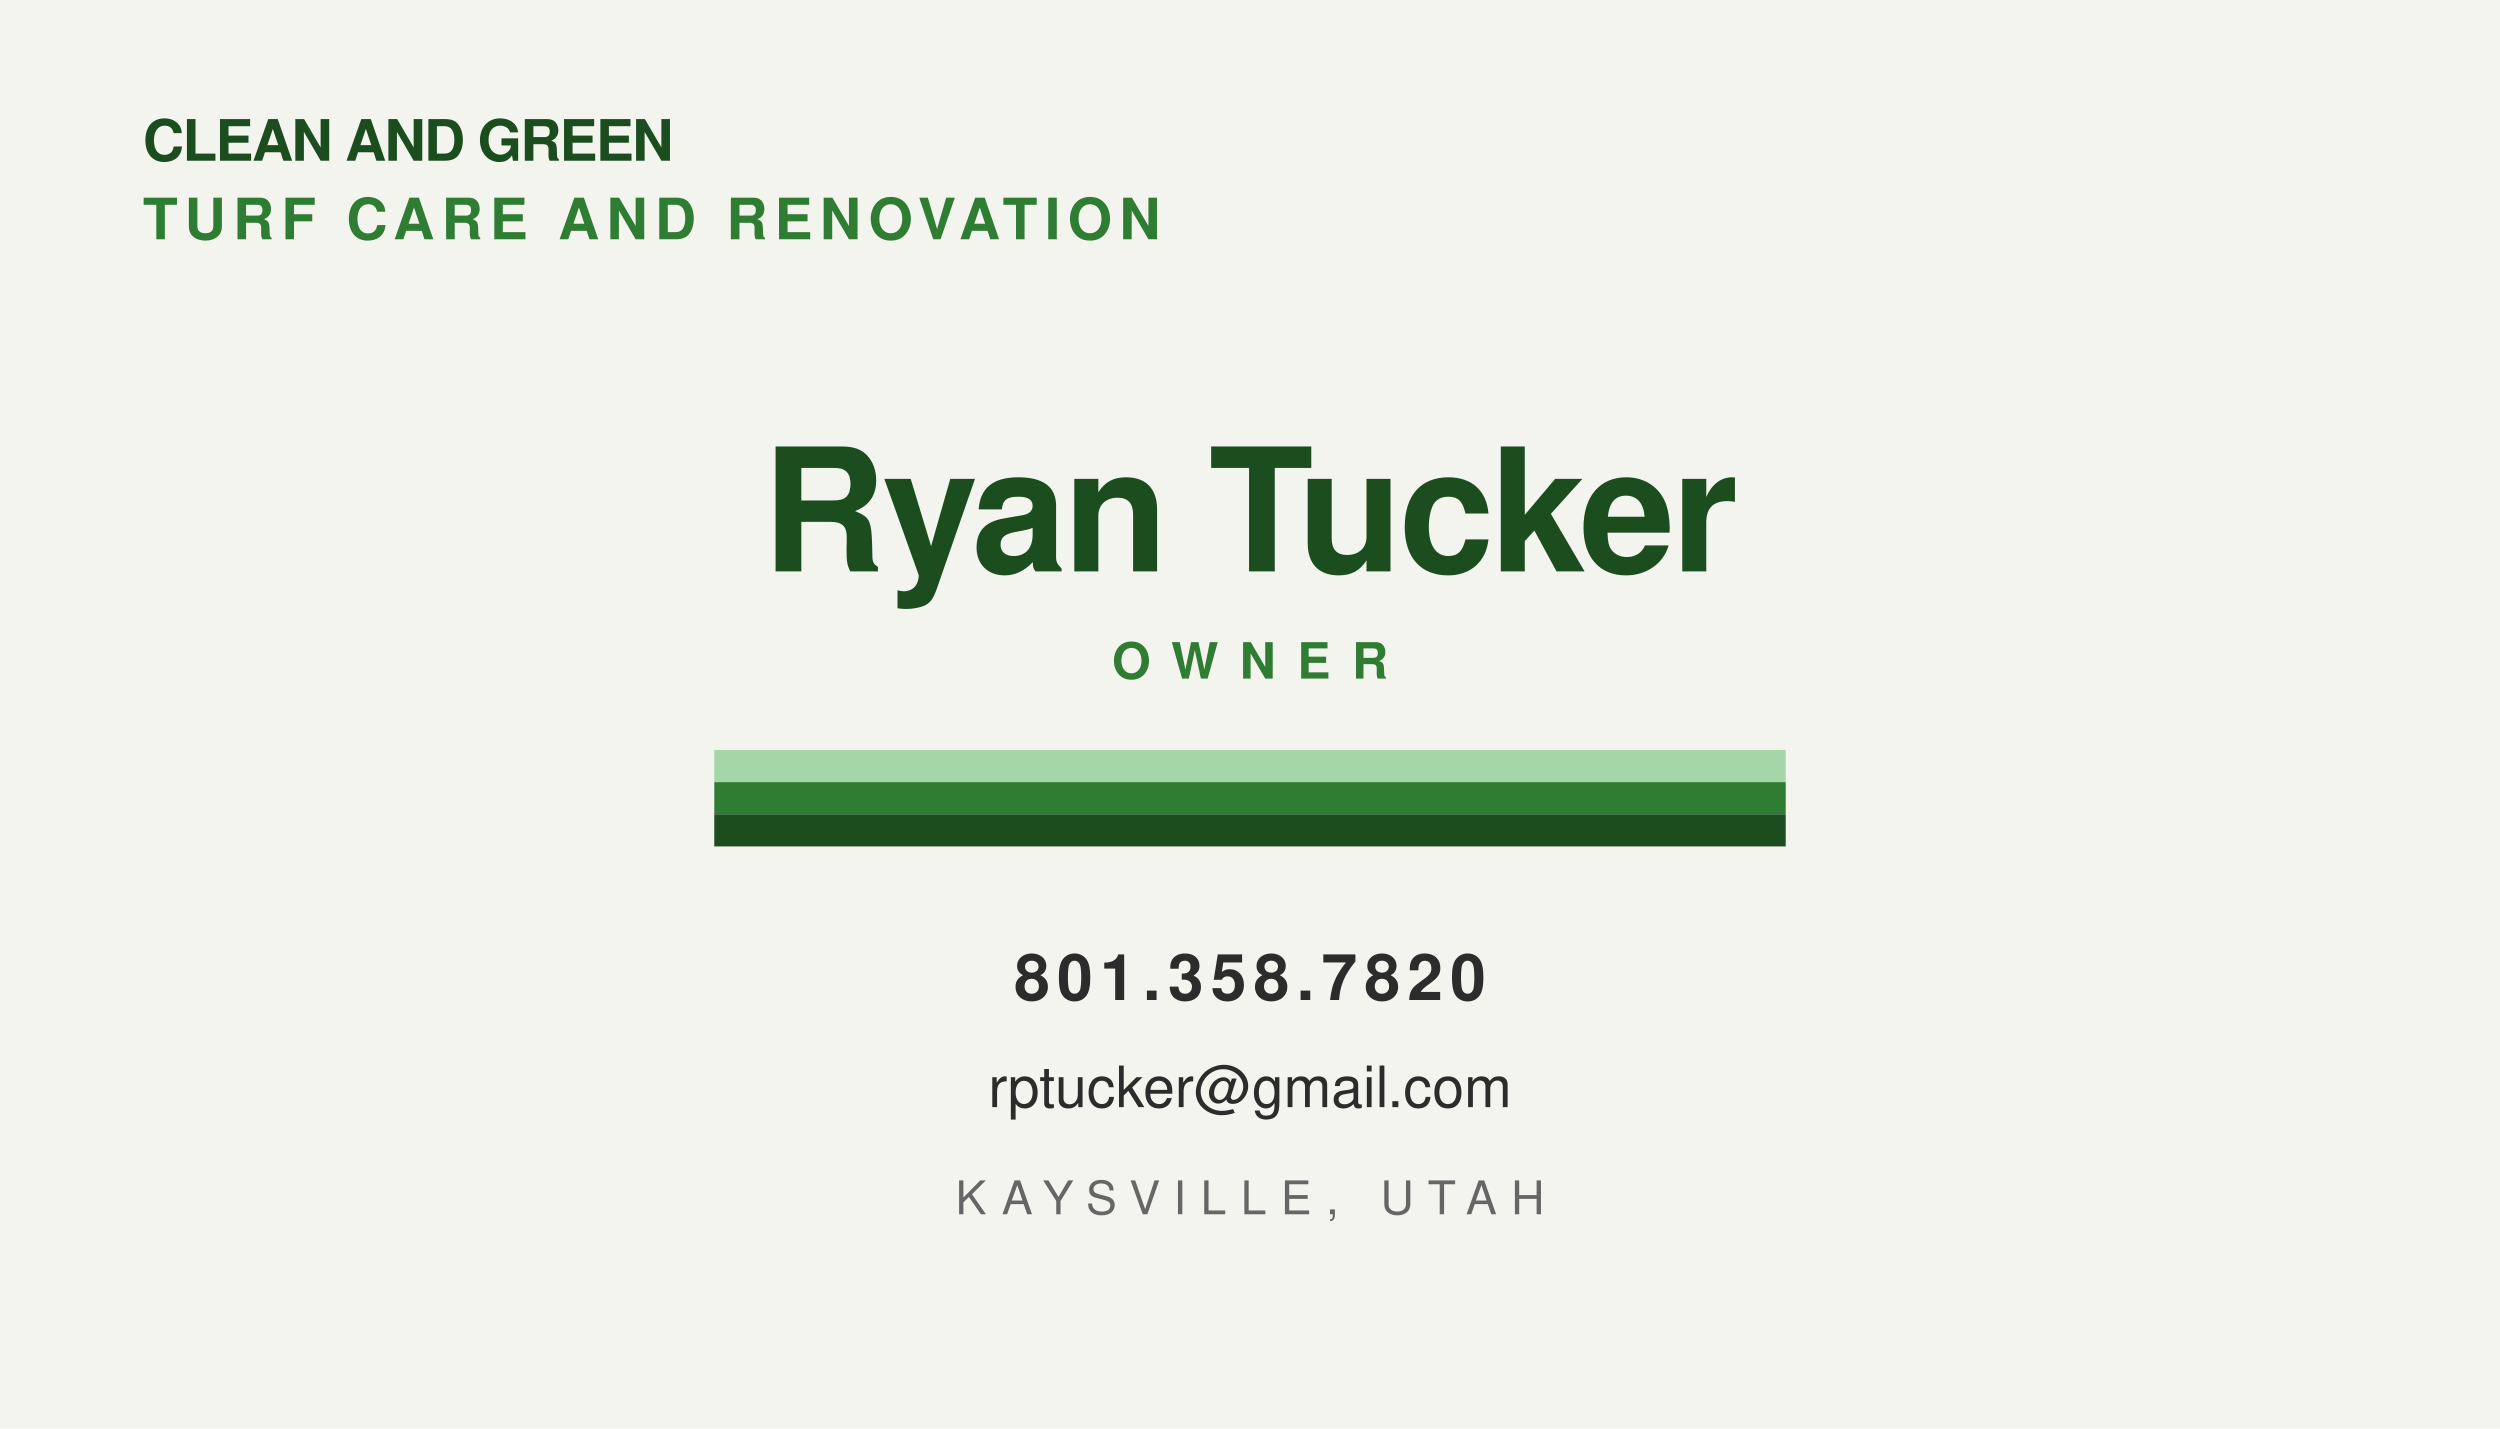
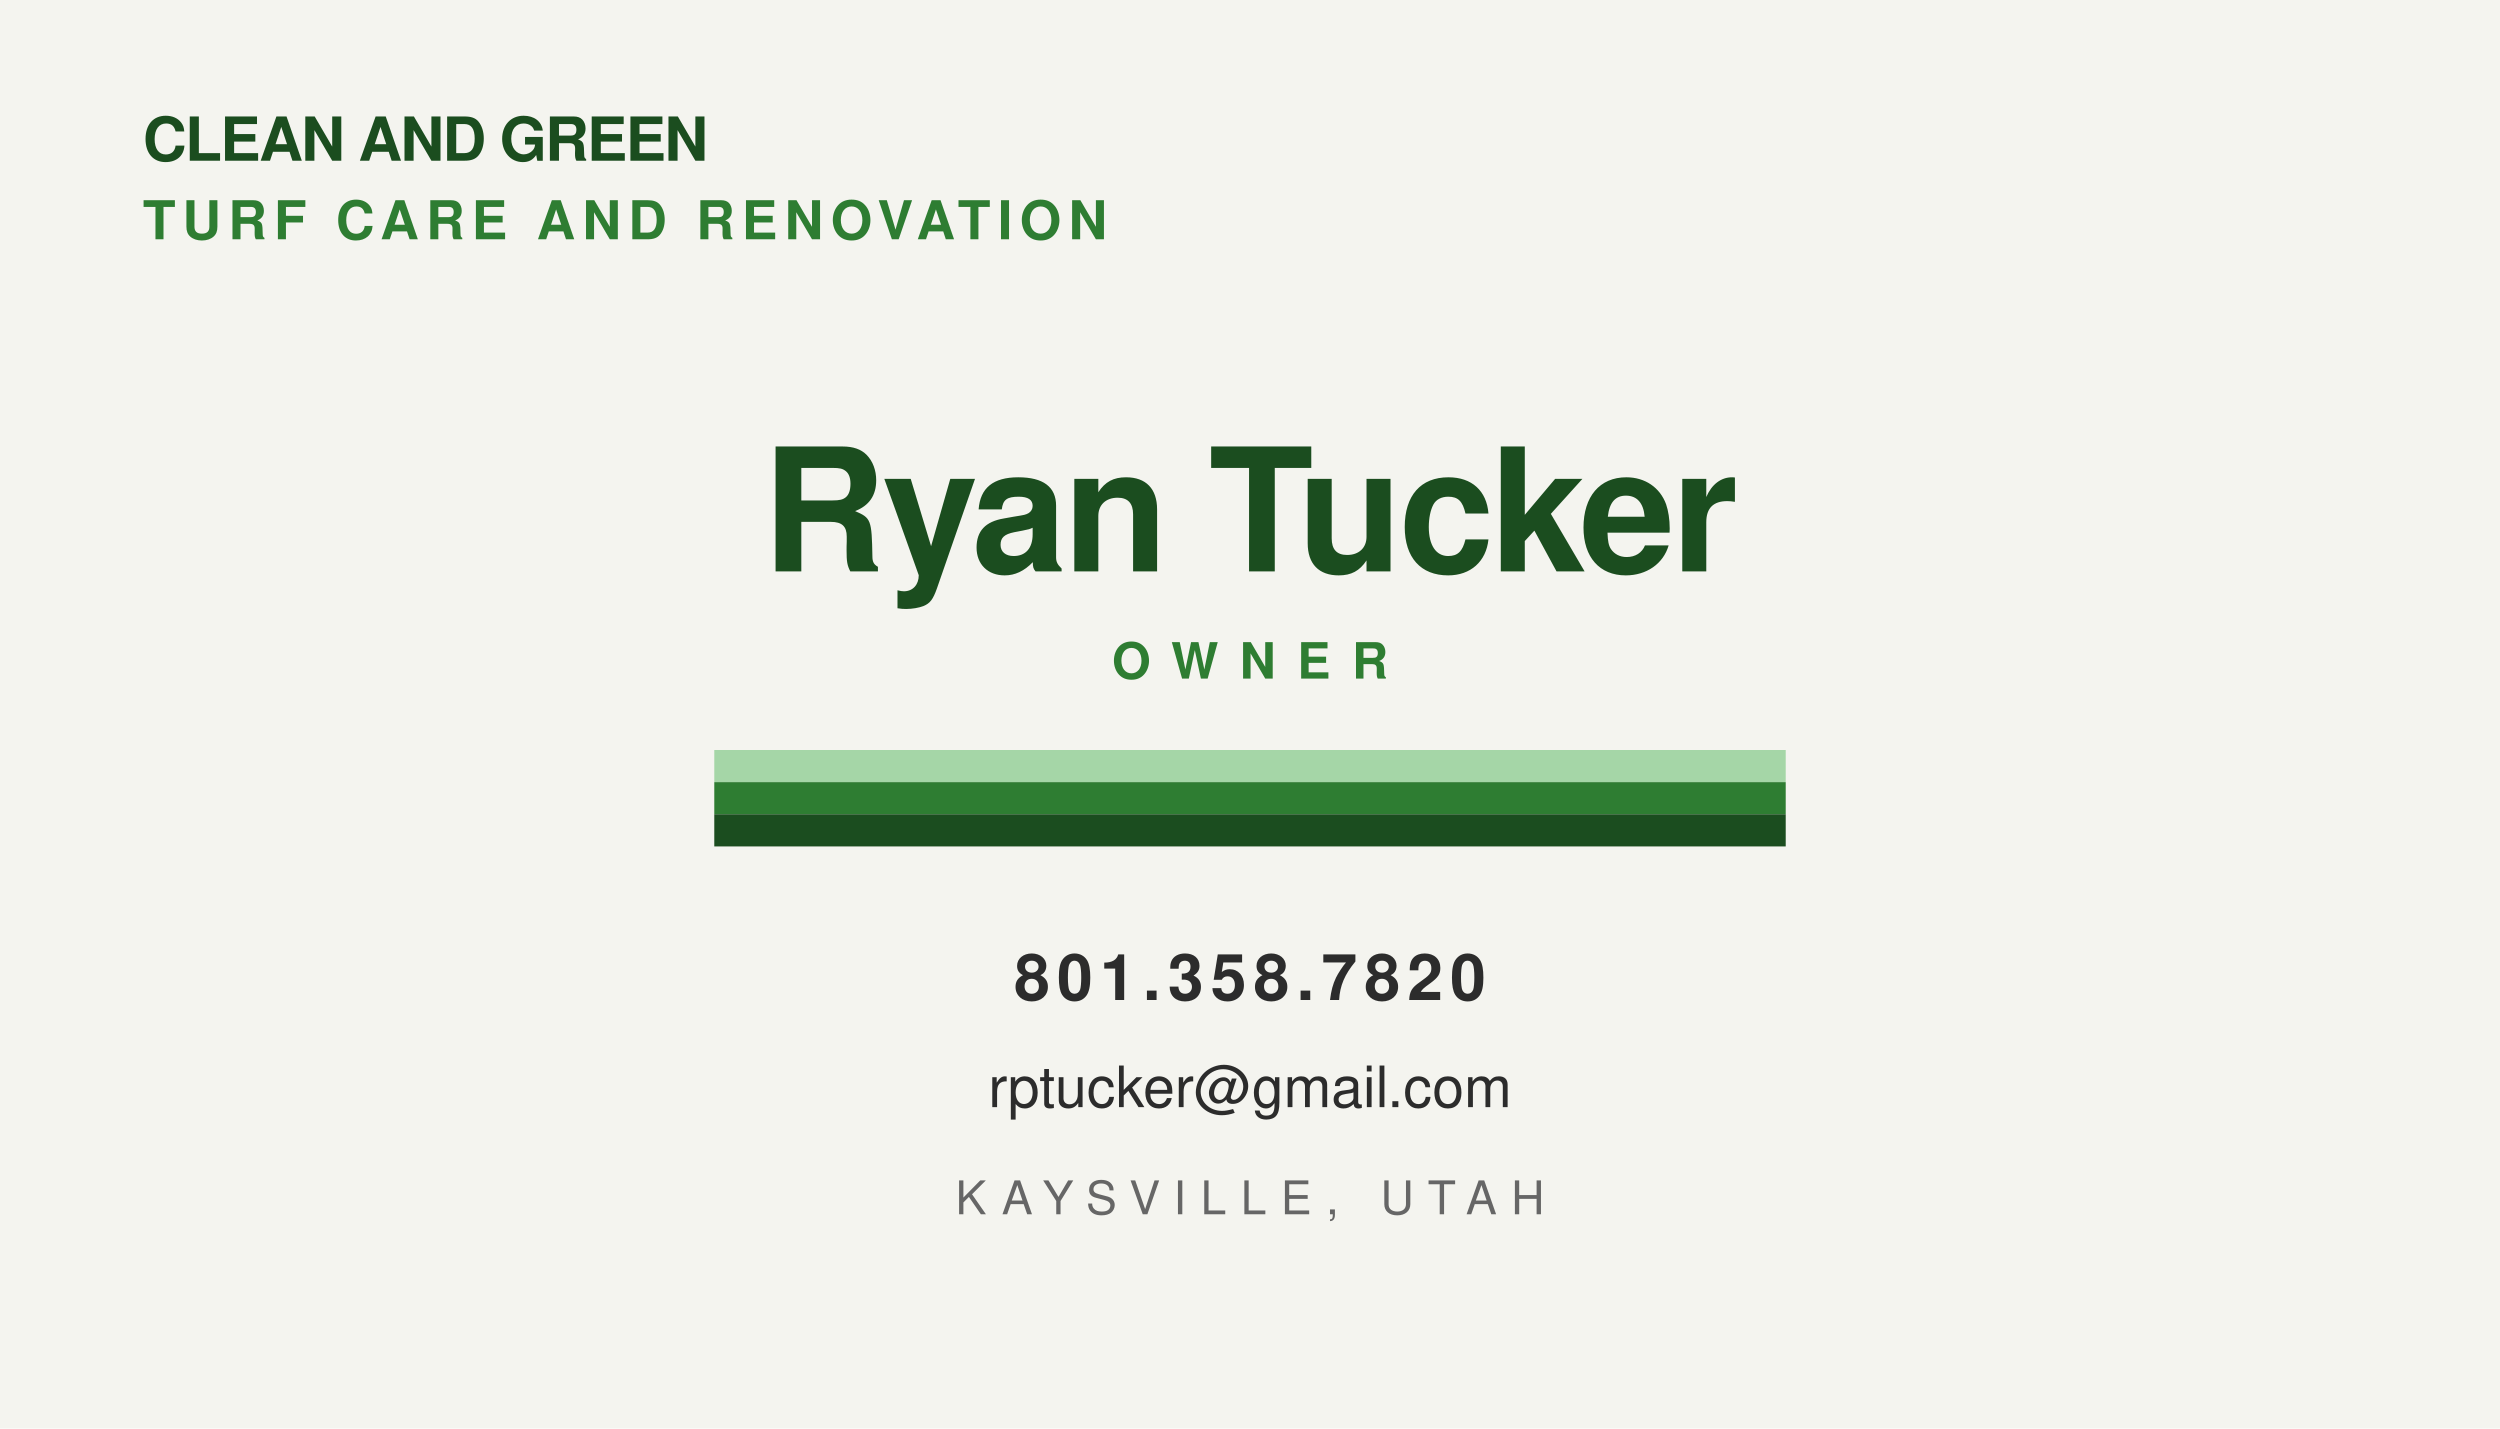
<svg xmlns="http://www.w3.org/2000/svg" viewBox="0 0 700 400">
  <rect width="700" height="400" fill="#F4F4EF" />
  <g transform="translate(40,45)">
-     <text x="0" y="0" font-family="Helvetica, Arial, sans-serif" font-size="16" font-weight="900" fill="#1B4D1F" letter-spacing="-0.5">CLEAN AND GREEN</text>
-     <text x="0" y="22" font-family="Helvetica, Arial, sans-serif" font-size="16" font-weight="700" letter-spacing="2" fill="#2E7D32">TURF CARE AND RENOVATION</text>
+     <text x="0" y="0" font-family="Helvetica, Arial, sans-serif" font-size="17" font-weight="900" fill="#1B4D1F" letter-spacing="-0.5">CLEAN AND GREEN</text>
+     <text x="0" y="22" font-family="Helvetica, Arial, sans-serif" font-size="15" font-weight="700" letter-spacing="2" fill="#2E7D32">TURF CARE AND RENOVATION</text>
  </g>
  <text x="350" y="160" text-anchor="middle" font-family="Helvetica, Arial, sans-serif" font-size="48" font-weight="900" fill="#1B4D1F" letter-spacing="-1">Ryan Tucker</text>
  <text x="350" y="190" text-anchor="middle" font-family="Helvetica, Arial, sans-serif" font-size="14" font-weight="700" letter-spacing="6" fill="#2E7D32">OWNER</text>
  <rect x="200" y="210" width="300" height="9" fill="#A5D6A7" />
  <rect x="200" y="219" width="300" height="9" fill="#2E7D32" />
  <rect x="200" y="228" width="300" height="9" fill="#1B4D1F" />
  <text x="350" y="280" text-anchor="middle" font-family="Helvetica, Arial, sans-serif" font-size="18" font-weight="700" fill="#2C2C2C" letter-spacing="2">801.358.7820</text>
  <text x="350" y="310" text-anchor="middle" font-family="Helvetica, Arial, sans-serif" font-size="16" fill="#2C2C2C">rptucker@gmail.com</text>
  <text x="350" y="340" text-anchor="middle" font-family="Helvetica, Arial, sans-serif" font-size="13" letter-spacing="4" fill="#666">KAYSVILLE,  UTAH</text>
</svg>
